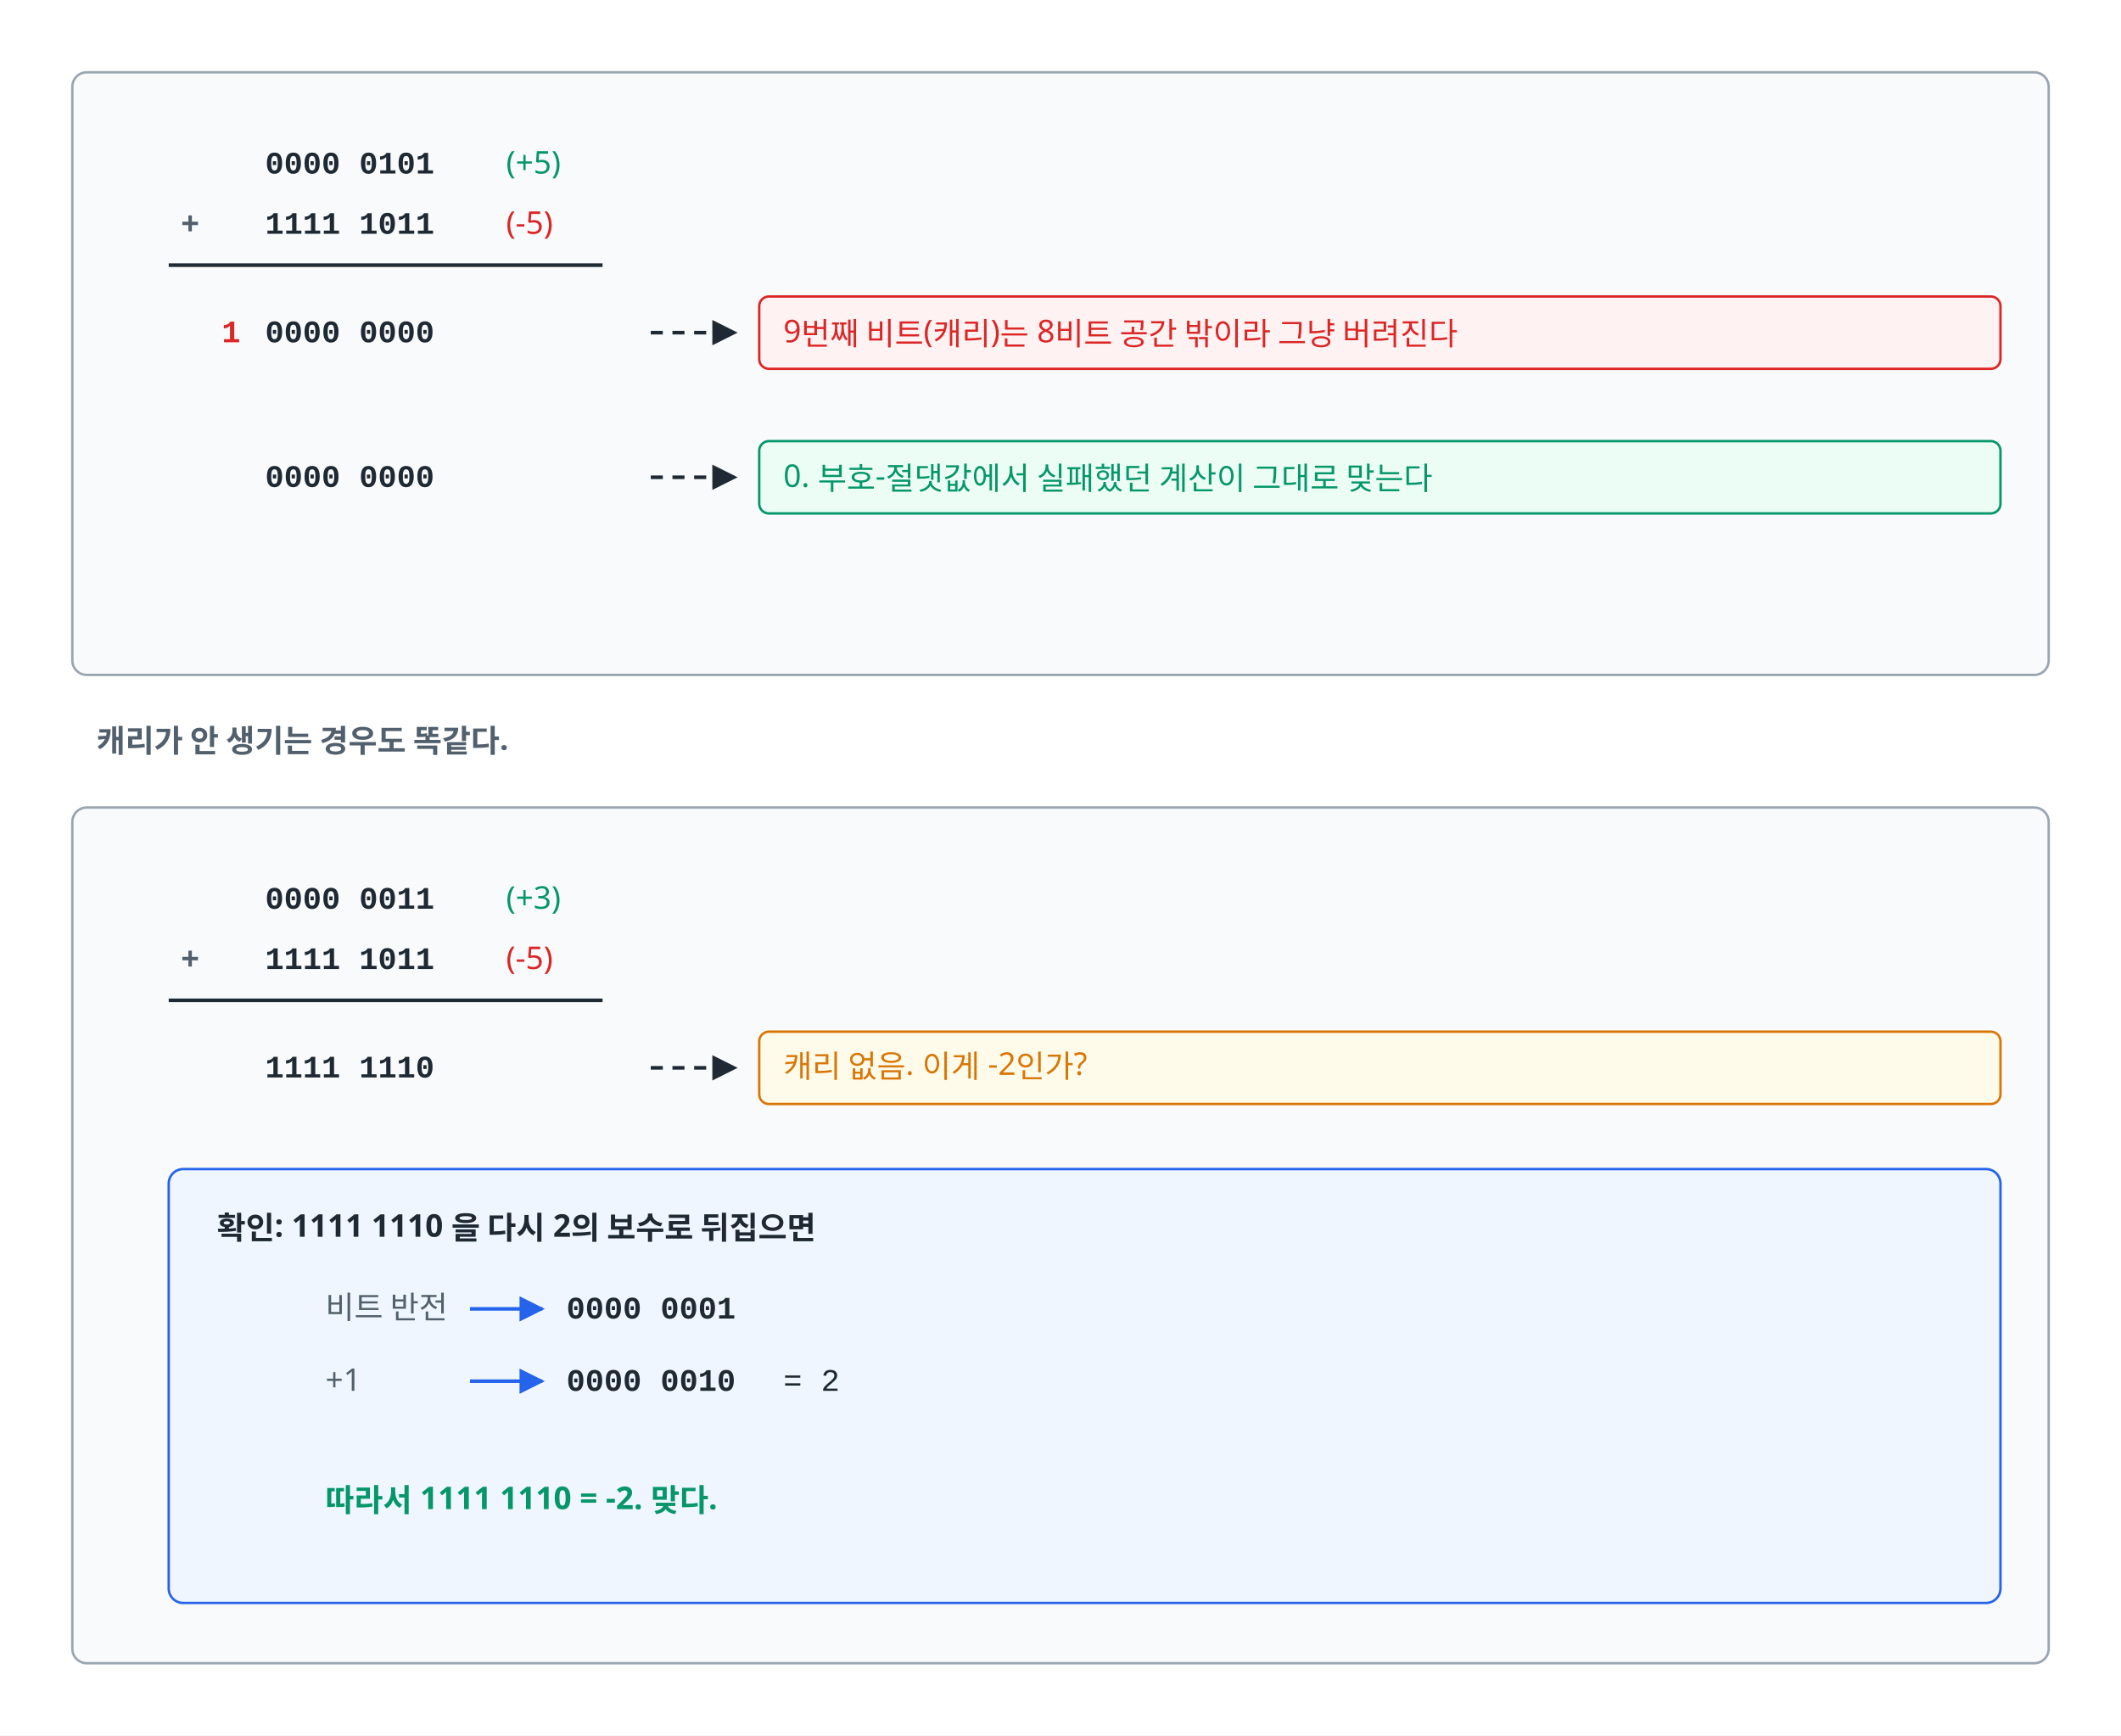
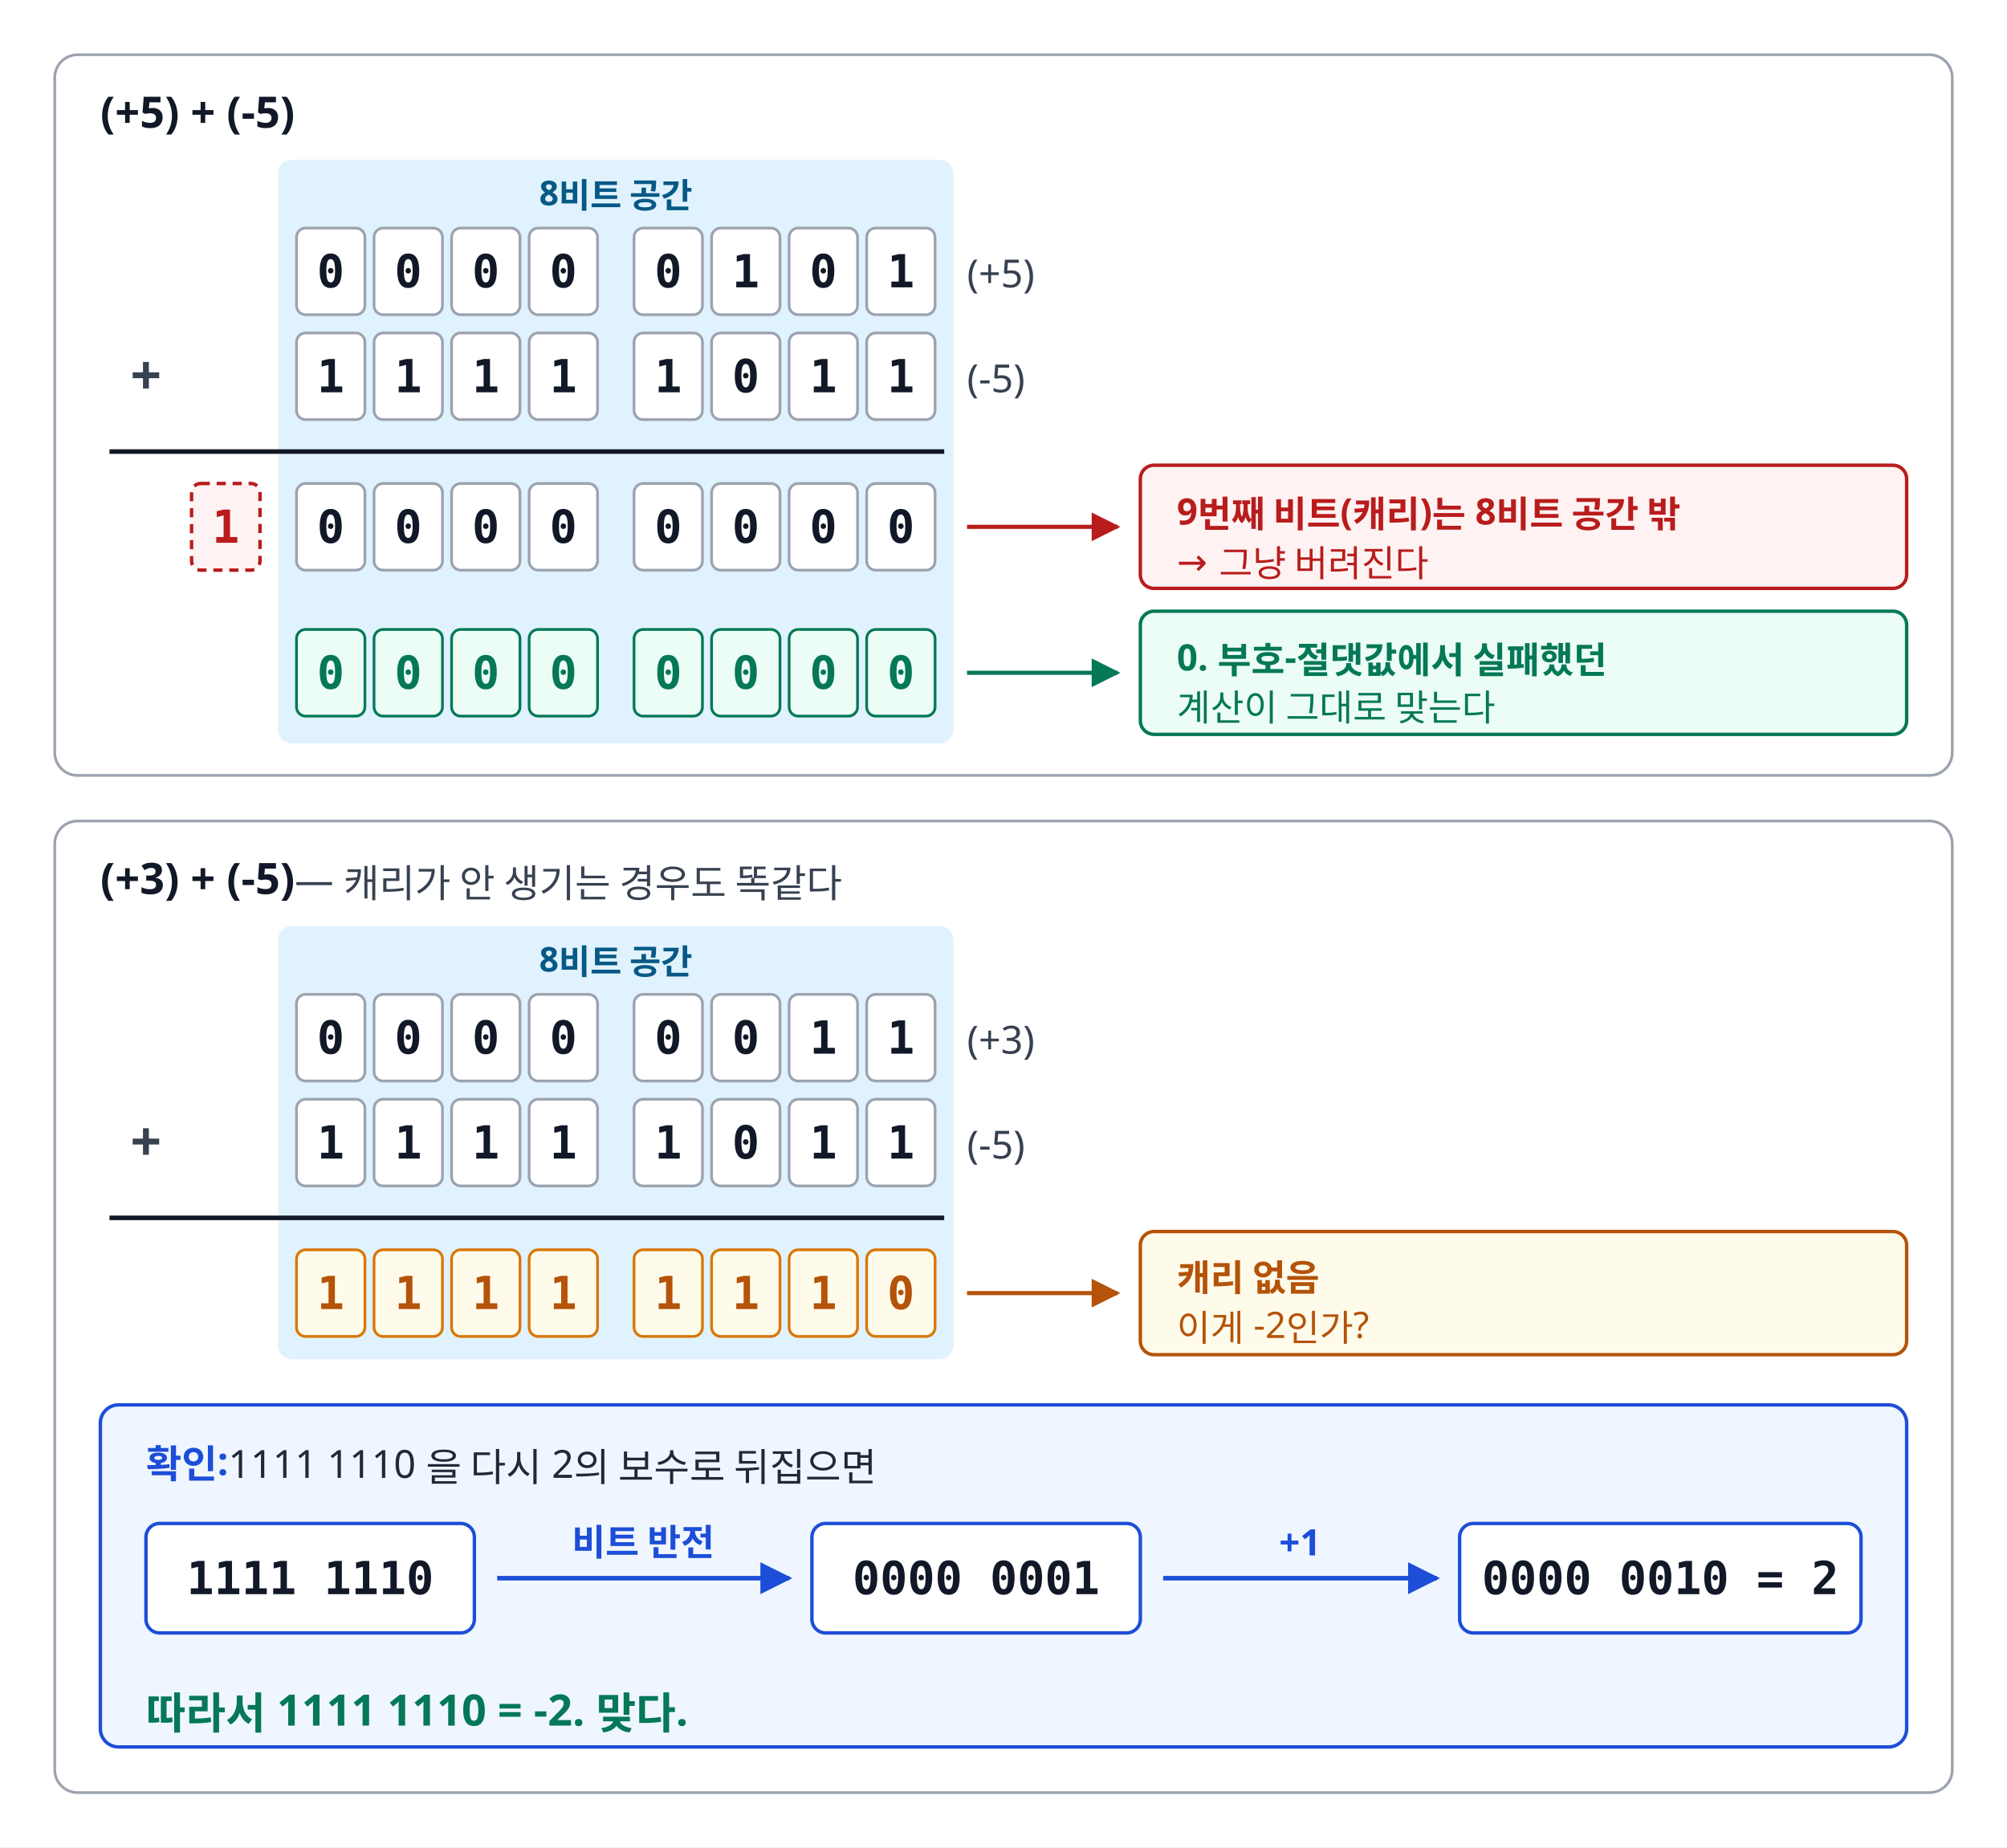
- <svg xmlns="http://www.w3.org/2000/svg" viewBox="0 0 880 720" width="880" height="720" font-family="'Malgun Gothic','Apple SD Gothic Neo','Noto Sans KR','Segoe UI',sans-serif" role="img" aria-labelledby="t d">
-   <rect width="880" height="720" fill="#ffffff" />
+ <svg xmlns="http://www.w3.org/2000/svg" viewBox="0 0 880 810" width="880" height="810" font-family="'Malgun Gothic','Apple SD Gothic Neo','Noto Sans KR','Segoe UI',sans-serif" role="img" aria-labelledby="t d">
+   <rect width="880" height="810" fill="#ffffff" />
  <defs>
-     <marker id="a-ink" viewBox="0 0 10 10" refX="9" refY="5" markerWidth="7" markerHeight="7" orient="auto-start-reverse">
-       <path d="M0,0 L10,5 L0,10 z" fill="#1f2933" />
+     <marker id="ar" viewBox="0 0 10 10" refX="9" refY="5" markerWidth="7" markerHeight="7" orient="auto-start-reverse">
+       <path d="M0,0 L10,5 L0,10 z" fill="#b91c1c" />
    </marker>
-     <marker id="a-blue" viewBox="0 0 10 10" refX="9" refY="5" markerWidth="7" markerHeight="7" orient="auto-start-reverse">
-       <path d="M0,0 L10,5 L0,10 z" fill="#2563eb" />
+     <marker id="ag" viewBox="0 0 10 10" refX="9" refY="5" markerWidth="7" markerHeight="7" orient="auto-start-reverse">
+       <path d="M0,0 L10,5 L0,10 z" fill="#047857" />
+     </marker>
+     <marker id="ao" viewBox="0 0 10 10" refX="9" refY="5" markerWidth="7" markerHeight="7" orient="auto-start-reverse">
+       <path d="M0,0 L10,5 L0,10 z" fill="#b45309" />
+     </marker>
+     <marker id="ab" viewBox="0 0 10 10" refX="9" refY="5" markerWidth="7" markerHeight="7" orient="auto-start-reverse">
+       <path d="M0,0 L10,5 L0,10 z" fill="#1d4ed8" />
    </marker>
  </defs>
-   <rect x="30" y="30" width="820" height="250" fill="#f8fafc" stroke="#9aa5b1" stroke-width="1" rx="6" />
-   <g font-size="13" font-family="'Courier New', Courier, monospace" font-weight="bold">
-     <text x="110" y="72" fill="#1f2933">0000 0101</text>
-     <text x="210" y="72" fill="#059669" font-family="'Malgun Gothic','Apple SD Gothic Neo',sans-serif" font-weight="normal">(+5)</text>
-     <text x="75" y="97" fill="#52606d">+</text>
-     <text x="110" y="97" fill="#1f2933">1111 1011</text>
-     <text x="210" y="97" fill="#dc2626" font-family="'Malgun Gothic','Apple SD Gothic Neo',sans-serif" font-weight="normal">(-5)</text>
-     <line x1="70" y1="110" x2="250" y2="110" stroke="#1f2933" stroke-width="1.5" />
-     <text x="92" y="142" fill="#dc2626">1</text>
-     <text x="110" y="142" fill="#1f2933">0000 0000</text>
-     <text x="110" y="202" fill="#1f2933">0000 0000</text>
-   </g>
-   <path d="M 270,138 L 305,138" stroke="#1f2933" stroke-width="1.5" stroke-dasharray="5 4" fill="none" marker-end="url(#a-ink)" />
-   <rect x="315" y="123" width="515" height="30" fill="#fef2f2" stroke="#dc2626" stroke-width="1" rx="4" />
-   <text x="325" y="142" font-size="13" fill="#dc2626">9번째 비트(캐리)는 8비트 공간 밖이라 그냥 버려진다</text>
-   <path d="M 270,198 L 305,198" stroke="#1f2933" stroke-width="1.5" stroke-dasharray="5 4" fill="none" marker-end="url(#a-ink)" />
-   <rect x="315" y="183" width="515" height="30" fill="#ecfdf5" stroke="#059669" stroke-width="1" rx="4" />
-   <text x="325" y="202" font-size="13" fill="#059669">0. 부호-절댓값에서 실패했던 계산이 그대로 맞는다</text>
-   <text x="40" y="312" font-size="13" font-weight="bold" fill="#52606d">캐리가 안 생기는 경우도 똑같다.</text>
-   <rect x="30" y="335" width="820" height="355" fill="#f8fafc" stroke="#9aa5b1" stroke-width="1" rx="6" />
-   <g font-size="13" font-family="'Courier New', Courier, monospace" font-weight="bold">
-     <text x="110" y="377" fill="#1f2933">0000 0011</text>
-     <text x="210" y="377" fill="#059669" font-family="'Malgun Gothic','Apple SD Gothic Neo',sans-serif" font-weight="normal">(+3)</text>
-     <text x="75" y="402" fill="#52606d">+</text>
-     <text x="110" y="402" fill="#1f2933">1111 1011</text>
-     <text x="210" y="402" fill="#dc2626" font-family="'Malgun Gothic','Apple SD Gothic Neo',sans-serif" font-weight="normal">(-5)</text>
-     <line x1="70" y1="415" x2="250" y2="415" stroke="#1f2933" stroke-width="1.5" />
-     <text x="110" y="447" fill="#1f2933">1111 1110</text>
-   </g>
-   <path d="M 270,443 L 305,443" stroke="#1f2933" stroke-width="1.5" stroke-dasharray="5 4" fill="none" marker-end="url(#a-ink)" />
-   <rect x="315" y="428" width="515" height="30" fill="#fffbeb" stroke="#d97706" stroke-width="1" rx="4" />
-   <text x="325" y="447" font-size="13" fill="#d97706">캐리 없음. 이게 -2인가?</text>
-   <rect x="70" y="485" width="760" height="180" fill="#eff6ff" stroke="#2563eb" stroke-width="1" rx="6" />
-   <text x="90" y="514" font-size="13" font-weight="bold" fill="#1f2933">확인:  1111 1110 을 다시 2의 보수로 뒤집으면</text>
-   <g font-size="13">
-     <text x="135" y="547" fill="#52606d">비트 반전</text>
-     <path d="M 195,543 L 225,543" stroke="#2563eb" stroke-width="1.5" fill="none" marker-end="url(#a-blue)" />
-     <text x="235" y="547" font-family="'Courier New', Courier, monospace" font-weight="bold" fill="#1f2933">0000 0001</text>
-     <text x="135" y="577" fill="#52606d">+1</text>
-     <path d="M 195,573 L 225,573" stroke="#2563eb" stroke-width="1.5" fill="none" marker-end="url(#a-blue)" />
-     <text x="235" y="577" font-family="'Courier New', Courier, monospace" font-weight="bold" fill="#1f2933">0000 0010</text>
-     <text x="325" y="577" font-family="'Courier New', Courier, monospace" fill="#1f2933">= 2</text>
-     <text x="135" y="627" font-weight="bold" fill="#059669">따라서 1111 1110 = -2. 맞다.</text>
-   </g>
+   <rect x="24" y="24" width="832" height="316" rx="10" fill="#ffffff" stroke="#9ca3af" stroke-width="1.2" />
+   <text x="44" y="56" font-size="19" font-weight="700" fill="#111827">(+5) + (-5)</text>
+   <rect x="122" y="70" width="296" height="256" rx="6" fill="#e0f2fe" />
+   <text x="270" y="90" font-size="15" font-weight="700" fill="#075985" text-anchor="middle">8비트 공간</text>
+   <rect x="130" y="100" width="30" height="38" rx="4" fill="#ffffff" stroke="#9ca3af" stroke-width="1.2" />
+   <text x="145" y="126" font-size="20" font-weight="700" fill="#111827" text-anchor="middle" font-family="Consolas,'D2Coding',Menlo,'Malgun Gothic',monospace">0</text>
+   <rect x="164" y="100" width="30" height="38" rx="4" fill="#ffffff" stroke="#9ca3af" stroke-width="1.2" />
+   <text x="179" y="126" font-size="20" font-weight="700" fill="#111827" text-anchor="middle" font-family="Consolas,'D2Coding',Menlo,'Malgun Gothic',monospace">0</text>
+   <rect x="198" y="100" width="30" height="38" rx="4" fill="#ffffff" stroke="#9ca3af" stroke-width="1.2" />
+   <text x="213" y="126" font-size="20" font-weight="700" fill="#111827" text-anchor="middle" font-family="Consolas,'D2Coding',Menlo,'Malgun Gothic',monospace">0</text>
+   <rect x="232" y="100" width="30" height="38" rx="4" fill="#ffffff" stroke="#9ca3af" stroke-width="1.2" />
+   <text x="247" y="126" font-size="20" font-weight="700" fill="#111827" text-anchor="middle" font-family="Consolas,'D2Coding',Menlo,'Malgun Gothic',monospace">0</text>
+   <rect x="278" y="100" width="30" height="38" rx="4" fill="#ffffff" stroke="#9ca3af" stroke-width="1.2" />
+   <text x="293" y="126" font-size="20" font-weight="700" fill="#111827" text-anchor="middle" font-family="Consolas,'D2Coding',Menlo,'Malgun Gothic',monospace">0</text>
+   <rect x="312" y="100" width="30" height="38" rx="4" fill="#ffffff" stroke="#9ca3af" stroke-width="1.2" />
+   <text x="327" y="126" font-size="20" font-weight="700" fill="#111827" text-anchor="middle" font-family="Consolas,'D2Coding',Menlo,'Malgun Gothic',monospace">1</text>
+   <rect x="346" y="100" width="30" height="38" rx="4" fill="#ffffff" stroke="#9ca3af" stroke-width="1.2" />
+   <text x="361" y="126" font-size="20" font-weight="700" fill="#111827" text-anchor="middle" font-family="Consolas,'D2Coding',Menlo,'Malgun Gothic',monospace">0</text>
+   <rect x="380" y="100" width="30" height="38" rx="4" fill="#ffffff" stroke="#9ca3af" stroke-width="1.2" />
+   <text x="395" y="126" font-size="20" font-weight="700" fill="#111827" text-anchor="middle" font-family="Consolas,'D2Coding',Menlo,'Malgun Gothic',monospace">1</text>
+   <text x="424" y="126" font-size="17" fill="#374151">(+5)</text>
+   <text x="64" y="173" font-size="24" font-weight="700" fill="#374151" text-anchor="middle">+</text>
+   <rect x="130" y="146" width="30" height="38" rx="4" fill="#ffffff" stroke="#9ca3af" stroke-width="1.2" />
+   <text x="145" y="172" font-size="20" font-weight="700" fill="#111827" text-anchor="middle" font-family="Consolas,'D2Coding',Menlo,'Malgun Gothic',monospace">1</text>
+   <rect x="164" y="146" width="30" height="38" rx="4" fill="#ffffff" stroke="#9ca3af" stroke-width="1.2" />
+   <text x="179" y="172" font-size="20" font-weight="700" fill="#111827" text-anchor="middle" font-family="Consolas,'D2Coding',Menlo,'Malgun Gothic',monospace">1</text>
+   <rect x="198" y="146" width="30" height="38" rx="4" fill="#ffffff" stroke="#9ca3af" stroke-width="1.2" />
+   <text x="213" y="172" font-size="20" font-weight="700" fill="#111827" text-anchor="middle" font-family="Consolas,'D2Coding',Menlo,'Malgun Gothic',monospace">1</text>
+   <rect x="232" y="146" width="30" height="38" rx="4" fill="#ffffff" stroke="#9ca3af" stroke-width="1.2" />
+   <text x="247" y="172" font-size="20" font-weight="700" fill="#111827" text-anchor="middle" font-family="Consolas,'D2Coding',Menlo,'Malgun Gothic',monospace">1</text>
+   <rect x="278" y="146" width="30" height="38" rx="4" fill="#ffffff" stroke="#9ca3af" stroke-width="1.2" />
+   <text x="293" y="172" font-size="20" font-weight="700" fill="#111827" text-anchor="middle" font-family="Consolas,'D2Coding',Menlo,'Malgun Gothic',monospace">1</text>
+   <rect x="312" y="146" width="30" height="38" rx="4" fill="#ffffff" stroke="#9ca3af" stroke-width="1.2" />
+   <text x="327" y="172" font-size="20" font-weight="700" fill="#111827" text-anchor="middle" font-family="Consolas,'D2Coding',Menlo,'Malgun Gothic',monospace">0</text>
+   <rect x="346" y="146" width="30" height="38" rx="4" fill="#ffffff" stroke="#9ca3af" stroke-width="1.2" />
+   <text x="361" y="172" font-size="20" font-weight="700" fill="#111827" text-anchor="middle" font-family="Consolas,'D2Coding',Menlo,'Malgun Gothic',monospace">1</text>
+   <rect x="380" y="146" width="30" height="38" rx="4" fill="#ffffff" stroke="#9ca3af" stroke-width="1.2" />
+   <text x="395" y="172" font-size="20" font-weight="700" fill="#111827" text-anchor="middle" font-family="Consolas,'D2Coding',Menlo,'Malgun Gothic',monospace">1</text>
+   <text x="424" y="172" font-size="17" fill="#374151">(-5)</text>
+   <line x1="48" y1="198" x2="414" y2="198" stroke="#111827" stroke-width="2" />
+   <rect x="84" y="212" width="30" height="38" rx="4" fill="#fef2f2" stroke="#b91c1c" stroke-width="1.5" stroke-dasharray="4 3" />
+   <text x="99" y="238" font-size="20" font-weight="700" fill="#b91c1c" text-anchor="middle" font-family="Consolas,'D2Coding',Menlo,'Malgun Gothic',monospace">1</text>
+   <rect x="130" y="212" width="30" height="38" rx="4" fill="#ffffff" stroke="#9ca3af" stroke-width="1.2" />
+   <text x="145" y="238" font-size="20" font-weight="700" fill="#111827" text-anchor="middle" font-family="Consolas,'D2Coding',Menlo,'Malgun Gothic',monospace">0</text>
+   <rect x="164" y="212" width="30" height="38" rx="4" fill="#ffffff" stroke="#9ca3af" stroke-width="1.2" />
+   <text x="179" y="238" font-size="20" font-weight="700" fill="#111827" text-anchor="middle" font-family="Consolas,'D2Coding',Menlo,'Malgun Gothic',monospace">0</text>
+   <rect x="198" y="212" width="30" height="38" rx="4" fill="#ffffff" stroke="#9ca3af" stroke-width="1.2" />
+   <text x="213" y="238" font-size="20" font-weight="700" fill="#111827" text-anchor="middle" font-family="Consolas,'D2Coding',Menlo,'Malgun Gothic',monospace">0</text>
+   <rect x="232" y="212" width="30" height="38" rx="4" fill="#ffffff" stroke="#9ca3af" stroke-width="1.2" />
+   <text x="247" y="238" font-size="20" font-weight="700" fill="#111827" text-anchor="middle" font-family="Consolas,'D2Coding',Menlo,'Malgun Gothic',monospace">0</text>
+   <rect x="278" y="212" width="30" height="38" rx="4" fill="#ffffff" stroke="#9ca3af" stroke-width="1.2" />
+   <text x="293" y="238" font-size="20" font-weight="700" fill="#111827" text-anchor="middle" font-family="Consolas,'D2Coding',Menlo,'Malgun Gothic',monospace">0</text>
+   <rect x="312" y="212" width="30" height="38" rx="4" fill="#ffffff" stroke="#9ca3af" stroke-width="1.2" />
+   <text x="327" y="238" font-size="20" font-weight="700" fill="#111827" text-anchor="middle" font-family="Consolas,'D2Coding',Menlo,'Malgun Gothic',monospace">0</text>
+   <rect x="346" y="212" width="30" height="38" rx="4" fill="#ffffff" stroke="#9ca3af" stroke-width="1.2" />
+   <text x="361" y="238" font-size="20" font-weight="700" fill="#111827" text-anchor="middle" font-family="Consolas,'D2Coding',Menlo,'Malgun Gothic',monospace">0</text>
+   <rect x="380" y="212" width="30" height="38" rx="4" fill="#ffffff" stroke="#9ca3af" stroke-width="1.2" />
+   <text x="395" y="238" font-size="20" font-weight="700" fill="#111827" text-anchor="middle" font-family="Consolas,'D2Coding',Menlo,'Malgun Gothic',monospace">0</text>
+   <rect x="130" y="276" width="30" height="38" rx="4" fill="#ecfdf5" stroke="#047857" stroke-width="1.2" />
+   <text x="145" y="302" font-size="20" font-weight="700" fill="#047857" text-anchor="middle" font-family="Consolas,'D2Coding',Menlo,'Malgun Gothic',monospace">0</text>
+   <rect x="164" y="276" width="30" height="38" rx="4" fill="#ecfdf5" stroke="#047857" stroke-width="1.2" />
+   <text x="179" y="302" font-size="20" font-weight="700" fill="#047857" text-anchor="middle" font-family="Consolas,'D2Coding',Menlo,'Malgun Gothic',monospace">0</text>
+   <rect x="198" y="276" width="30" height="38" rx="4" fill="#ecfdf5" stroke="#047857" stroke-width="1.2" />
+   <text x="213" y="302" font-size="20" font-weight="700" fill="#047857" text-anchor="middle" font-family="Consolas,'D2Coding',Menlo,'Malgun Gothic',monospace">0</text>
+   <rect x="232" y="276" width="30" height="38" rx="4" fill="#ecfdf5" stroke="#047857" stroke-width="1.2" />
+   <text x="247" y="302" font-size="20" font-weight="700" fill="#047857" text-anchor="middle" font-family="Consolas,'D2Coding',Menlo,'Malgun Gothic',monospace">0</text>
+   <rect x="278" y="276" width="30" height="38" rx="4" fill="#ecfdf5" stroke="#047857" stroke-width="1.2" />
+   <text x="293" y="302" font-size="20" font-weight="700" fill="#047857" text-anchor="middle" font-family="Consolas,'D2Coding',Menlo,'Malgun Gothic',monospace">0</text>
+   <rect x="312" y="276" width="30" height="38" rx="4" fill="#ecfdf5" stroke="#047857" stroke-width="1.2" />
+   <text x="327" y="302" font-size="20" font-weight="700" fill="#047857" text-anchor="middle" font-family="Consolas,'D2Coding',Menlo,'Malgun Gothic',monospace">0</text>
+   <rect x="346" y="276" width="30" height="38" rx="4" fill="#ecfdf5" stroke="#047857" stroke-width="1.2" />
+   <text x="361" y="302" font-size="20" font-weight="700" fill="#047857" text-anchor="middle" font-family="Consolas,'D2Coding',Menlo,'Malgun Gothic',monospace">0</text>
+   <rect x="380" y="276" width="30" height="38" rx="4" fill="#ecfdf5" stroke="#047857" stroke-width="1.2" />
+   <text x="395" y="302" font-size="20" font-weight="700" fill="#047857" text-anchor="middle" font-family="Consolas,'D2Coding',Menlo,'Malgun Gothic',monospace">0</text>
+   <line x1="424" y1="231" x2="490" y2="231" stroke="#b91c1c" stroke-width="1.8" marker-end="url(#ar)" />
+   <rect x="500" y="204" width="336" height="54" rx="6" fill="#fef2f2" stroke="#b91c1c" stroke-width="1.5" />
+   <text x="516" y="230" font-size="16" font-weight="700" fill="#b91c1c">9번째 비트(캐리)는 8비트 공간 밖</text>
+   <text x="516" y="252" font-size="16" fill="#b91c1c">→ 그냥 버려진다</text>
+   <line x1="424" y1="295" x2="490" y2="295" stroke="#047857" stroke-width="1.8" marker-end="url(#ag)" />
+   <rect x="500" y="268" width="336" height="54" rx="6" fill="#ecfdf5" stroke="#047857" stroke-width="1.5" />
+   <text x="516" y="294" font-size="16" font-weight="700" fill="#047857">0. 부호-절댓값에서 실패했던</text>
+   <text x="516" y="316" font-size="16" fill="#047857">계산이 그대로 맞는다</text>
+   <rect x="24" y="360" width="832" height="426" rx="10" fill="#ffffff" stroke="#9ca3af" stroke-width="1.2" />
+   <text x="44" y="392" font-size="19" font-weight="700" fill="#111827">(+3) + (-5)<tspan font-size="17" font-weight="400" fill="#374151">  — 캐리가 안 생기는 경우도 똑같다</tspan>
+   </text>
+   <rect x="122" y="406" width="296" height="190" rx="6" fill="#e0f2fe" />
+   <text x="270" y="426" font-size="15" font-weight="700" fill="#075985" text-anchor="middle">8비트 공간</text>
+   <rect x="130" y="436" width="30" height="38" rx="4" fill="#ffffff" stroke="#9ca3af" stroke-width="1.2" />
+   <text x="145" y="462" font-size="20" font-weight="700" fill="#111827" text-anchor="middle" font-family="Consolas,'D2Coding',Menlo,'Malgun Gothic',monospace">0</text>
+   <rect x="164" y="436" width="30" height="38" rx="4" fill="#ffffff" stroke="#9ca3af" stroke-width="1.2" />
+   <text x="179" y="462" font-size="20" font-weight="700" fill="#111827" text-anchor="middle" font-family="Consolas,'D2Coding',Menlo,'Malgun Gothic',monospace">0</text>
+   <rect x="198" y="436" width="30" height="38" rx="4" fill="#ffffff" stroke="#9ca3af" stroke-width="1.2" />
+   <text x="213" y="462" font-size="20" font-weight="700" fill="#111827" text-anchor="middle" font-family="Consolas,'D2Coding',Menlo,'Malgun Gothic',monospace">0</text>
+   <rect x="232" y="436" width="30" height="38" rx="4" fill="#ffffff" stroke="#9ca3af" stroke-width="1.2" />
+   <text x="247" y="462" font-size="20" font-weight="700" fill="#111827" text-anchor="middle" font-family="Consolas,'D2Coding',Menlo,'Malgun Gothic',monospace">0</text>
+   <rect x="278" y="436" width="30" height="38" rx="4" fill="#ffffff" stroke="#9ca3af" stroke-width="1.2" />
+   <text x="293" y="462" font-size="20" font-weight="700" fill="#111827" text-anchor="middle" font-family="Consolas,'D2Coding',Menlo,'Malgun Gothic',monospace">0</text>
+   <rect x="312" y="436" width="30" height="38" rx="4" fill="#ffffff" stroke="#9ca3af" stroke-width="1.2" />
+   <text x="327" y="462" font-size="20" font-weight="700" fill="#111827" text-anchor="middle" font-family="Consolas,'D2Coding',Menlo,'Malgun Gothic',monospace">0</text>
+   <rect x="346" y="436" width="30" height="38" rx="4" fill="#ffffff" stroke="#9ca3af" stroke-width="1.2" />
+   <text x="361" y="462" font-size="20" font-weight="700" fill="#111827" text-anchor="middle" font-family="Consolas,'D2Coding',Menlo,'Malgun Gothic',monospace">1</text>
+   <rect x="380" y="436" width="30" height="38" rx="4" fill="#ffffff" stroke="#9ca3af" stroke-width="1.2" />
+   <text x="395" y="462" font-size="20" font-weight="700" fill="#111827" text-anchor="middle" font-family="Consolas,'D2Coding',Menlo,'Malgun Gothic',monospace">1</text>
+   <text x="424" y="462" font-size="17" fill="#374151">(+3)</text>
+   <text x="64" y="509" font-size="24" font-weight="700" fill="#374151" text-anchor="middle">+</text>
+   <rect x="130" y="482" width="30" height="38" rx="4" fill="#ffffff" stroke="#9ca3af" stroke-width="1.2" />
+   <text x="145" y="508" font-size="20" font-weight="700" fill="#111827" text-anchor="middle" font-family="Consolas,'D2Coding',Menlo,'Malgun Gothic',monospace">1</text>
+   <rect x="164" y="482" width="30" height="38" rx="4" fill="#ffffff" stroke="#9ca3af" stroke-width="1.2" />
+   <text x="179" y="508" font-size="20" font-weight="700" fill="#111827" text-anchor="middle" font-family="Consolas,'D2Coding',Menlo,'Malgun Gothic',monospace">1</text>
+   <rect x="198" y="482" width="30" height="38" rx="4" fill="#ffffff" stroke="#9ca3af" stroke-width="1.2" />
+   <text x="213" y="508" font-size="20" font-weight="700" fill="#111827" text-anchor="middle" font-family="Consolas,'D2Coding',Menlo,'Malgun Gothic',monospace">1</text>
+   <rect x="232" y="482" width="30" height="38" rx="4" fill="#ffffff" stroke="#9ca3af" stroke-width="1.2" />
+   <text x="247" y="508" font-size="20" font-weight="700" fill="#111827" text-anchor="middle" font-family="Consolas,'D2Coding',Menlo,'Malgun Gothic',monospace">1</text>
+   <rect x="278" y="482" width="30" height="38" rx="4" fill="#ffffff" stroke="#9ca3af" stroke-width="1.2" />
+   <text x="293" y="508" font-size="20" font-weight="700" fill="#111827" text-anchor="middle" font-family="Consolas,'D2Coding',Menlo,'Malgun Gothic',monospace">1</text>
+   <rect x="312" y="482" width="30" height="38" rx="4" fill="#ffffff" stroke="#9ca3af" stroke-width="1.2" />
+   <text x="327" y="508" font-size="20" font-weight="700" fill="#111827" text-anchor="middle" font-family="Consolas,'D2Coding',Menlo,'Malgun Gothic',monospace">0</text>
+   <rect x="346" y="482" width="30" height="38" rx="4" fill="#ffffff" stroke="#9ca3af" stroke-width="1.2" />
+   <text x="361" y="508" font-size="20" font-weight="700" fill="#111827" text-anchor="middle" font-family="Consolas,'D2Coding',Menlo,'Malgun Gothic',monospace">1</text>
+   <rect x="380" y="482" width="30" height="38" rx="4" fill="#ffffff" stroke="#9ca3af" stroke-width="1.2" />
+   <text x="395" y="508" font-size="20" font-weight="700" fill="#111827" text-anchor="middle" font-family="Consolas,'D2Coding',Menlo,'Malgun Gothic',monospace">1</text>
+   <text x="424" y="508" font-size="17" fill="#374151">(-5)</text>
+   <line x1="48" y1="534" x2="414" y2="534" stroke="#111827" stroke-width="2" />
+   <rect x="130" y="548" width="30" height="38" rx="4" fill="#fffbeb" stroke="#d97706" stroke-width="1.2" />
+   <text x="145" y="574" font-size="20" font-weight="700" fill="#b45309" text-anchor="middle" font-family="Consolas,'D2Coding',Menlo,'Malgun Gothic',monospace">1</text>
+   <rect x="164" y="548" width="30" height="38" rx="4" fill="#fffbeb" stroke="#d97706" stroke-width="1.2" />
+   <text x="179" y="574" font-size="20" font-weight="700" fill="#b45309" text-anchor="middle" font-family="Consolas,'D2Coding',Menlo,'Malgun Gothic',monospace">1</text>
+   <rect x="198" y="548" width="30" height="38" rx="4" fill="#fffbeb" stroke="#d97706" stroke-width="1.2" />
+   <text x="213" y="574" font-size="20" font-weight="700" fill="#b45309" text-anchor="middle" font-family="Consolas,'D2Coding',Menlo,'Malgun Gothic',monospace">1</text>
+   <rect x="232" y="548" width="30" height="38" rx="4" fill="#fffbeb" stroke="#d97706" stroke-width="1.2" />
+   <text x="247" y="574" font-size="20" font-weight="700" fill="#b45309" text-anchor="middle" font-family="Consolas,'D2Coding',Menlo,'Malgun Gothic',monospace">1</text>
+   <rect x="278" y="548" width="30" height="38" rx="4" fill="#fffbeb" stroke="#d97706" stroke-width="1.2" />
+   <text x="293" y="574" font-size="20" font-weight="700" fill="#b45309" text-anchor="middle" font-family="Consolas,'D2Coding',Menlo,'Malgun Gothic',monospace">1</text>
+   <rect x="312" y="548" width="30" height="38" rx="4" fill="#fffbeb" stroke="#d97706" stroke-width="1.2" />
+   <text x="327" y="574" font-size="20" font-weight="700" fill="#b45309" text-anchor="middle" font-family="Consolas,'D2Coding',Menlo,'Malgun Gothic',monospace">1</text>
+   <rect x="346" y="548" width="30" height="38" rx="4" fill="#fffbeb" stroke="#d97706" stroke-width="1.2" />
+   <text x="361" y="574" font-size="20" font-weight="700" fill="#b45309" text-anchor="middle" font-family="Consolas,'D2Coding',Menlo,'Malgun Gothic',monospace">1</text>
+   <rect x="380" y="548" width="30" height="38" rx="4" fill="#fffbeb" stroke="#d97706" stroke-width="1.2" />
+   <text x="395" y="574" font-size="20" font-weight="700" fill="#b45309" text-anchor="middle" font-family="Consolas,'D2Coding',Menlo,'Malgun Gothic',monospace">0</text>
+   <line x1="424" y1="567" x2="490" y2="567" stroke="#b45309" stroke-width="1.8" marker-end="url(#ao)" />
+   <rect x="500" y="540" width="336" height="54" rx="6" fill="#fffbeb" stroke="#b45309" stroke-width="1.5" />
+   <text x="516" y="566" font-size="16" font-weight="700" fill="#b45309">캐리 없음</text>
+   <text x="516" y="588" font-size="16" fill="#b45309">이게 -2인가?</text>
+   <rect x="44" y="616" width="792" height="150" rx="8" fill="#eff6ff" stroke="#1d4ed8" stroke-width="1.5" />
+   <text x="64" y="648" font-size="17" font-weight="700" fill="#1d4ed8">확인:<tspan fill="#1f2937" font-weight="400"> 1111 1110 을 다시 2의 보수로 뒤집으면</tspan>
+   </text>
+   <rect x="64" y="668" width="144" height="48" rx="6" fill="#ffffff" stroke="#1d4ed8" stroke-width="1.5" />
+   <text x="136" y="699" font-size="20" font-weight="700" fill="#111827" text-anchor="middle" font-family="Consolas,'D2Coding',Menlo,'Malgun Gothic',monospace">1111 1110</text>
+   <line x1="218" y1="692" x2="346" y2="692" stroke="#1d4ed8" stroke-width="2" marker-end="url(#ab)" />
+   <text x="282" y="682" font-size="16" font-weight="700" fill="#1d4ed8" text-anchor="middle">비트 반전</text>
+   <rect x="356" y="668" width="144" height="48" rx="6" fill="#ffffff" stroke="#1d4ed8" stroke-width="1.5" />
+   <text x="428" y="699" font-size="20" font-weight="700" fill="#111827" text-anchor="middle" font-family="Consolas,'D2Coding',Menlo,'Malgun Gothic',monospace">0000 0001</text>
+   <line x1="510" y1="692" x2="630" y2="692" stroke="#1d4ed8" stroke-width="2" marker-end="url(#ab)" />
+   <text x="570" y="682" font-size="16" font-weight="700" fill="#1d4ed8" text-anchor="middle">+1</text>
+   <rect x="640" y="668" width="176" height="48" rx="6" fill="#ffffff" stroke="#1d4ed8" stroke-width="1.5" />
+   <text x="728" y="699" font-size="20" font-weight="700" fill="#111827" text-anchor="middle" font-family="Consolas,'D2Coding',Menlo,'Malgun Gothic',monospace">0000 0010 = 2</text>
+   <text x="64" y="758" font-size="19" font-weight="700" fill="#047857">따라서 1111 1110 = -2. 맞다.</text>
</svg>
